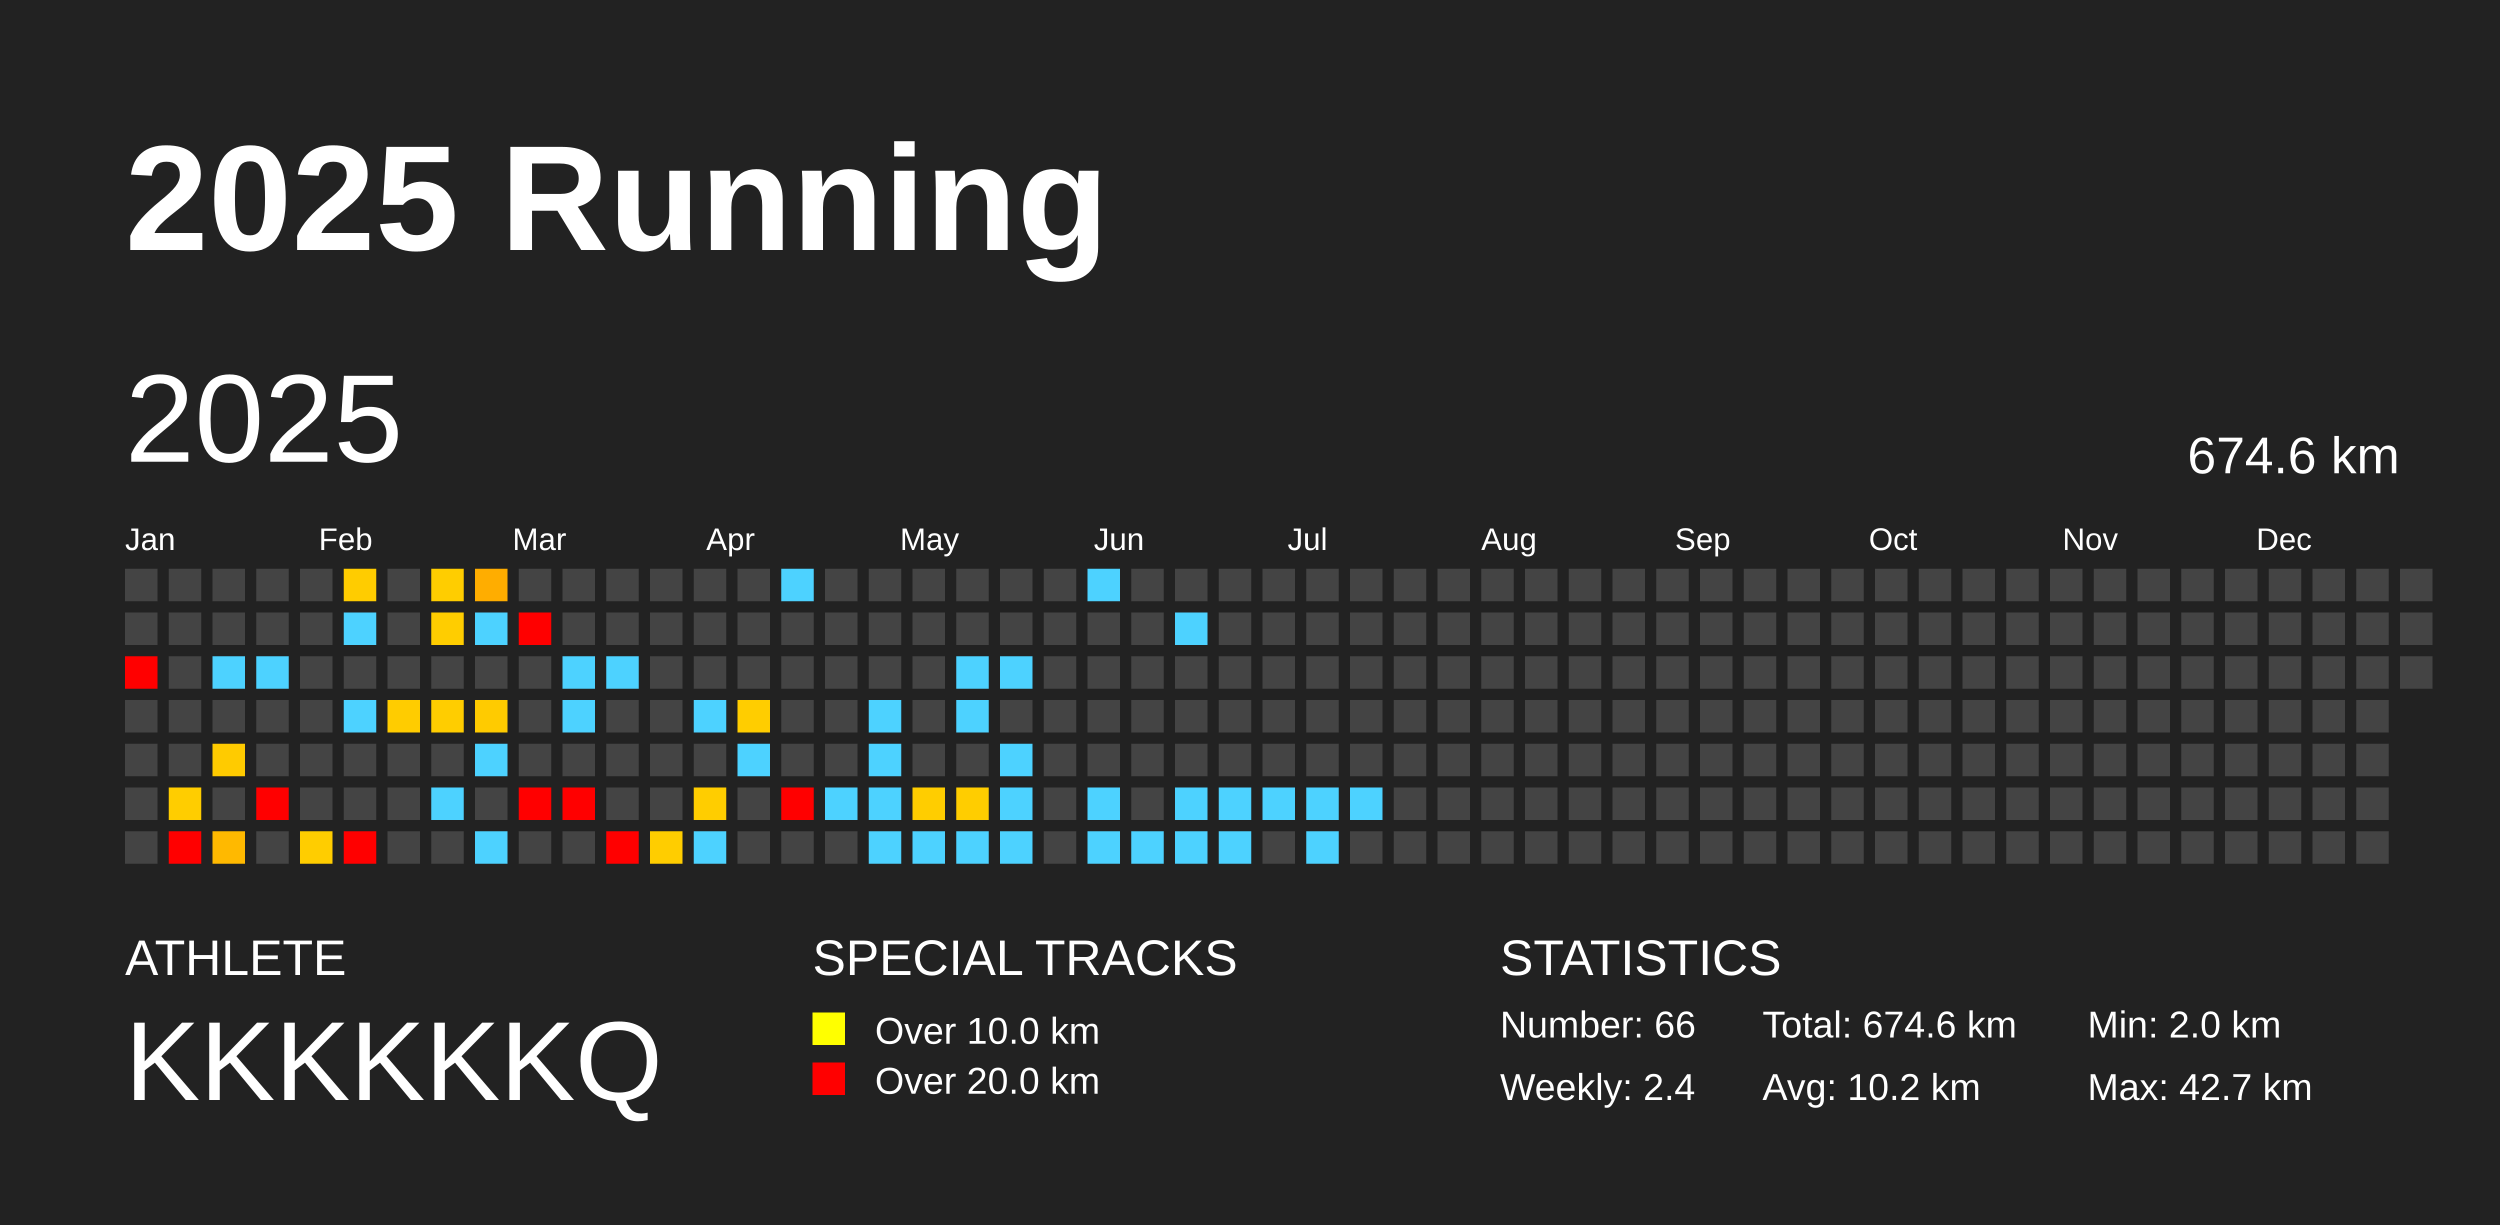
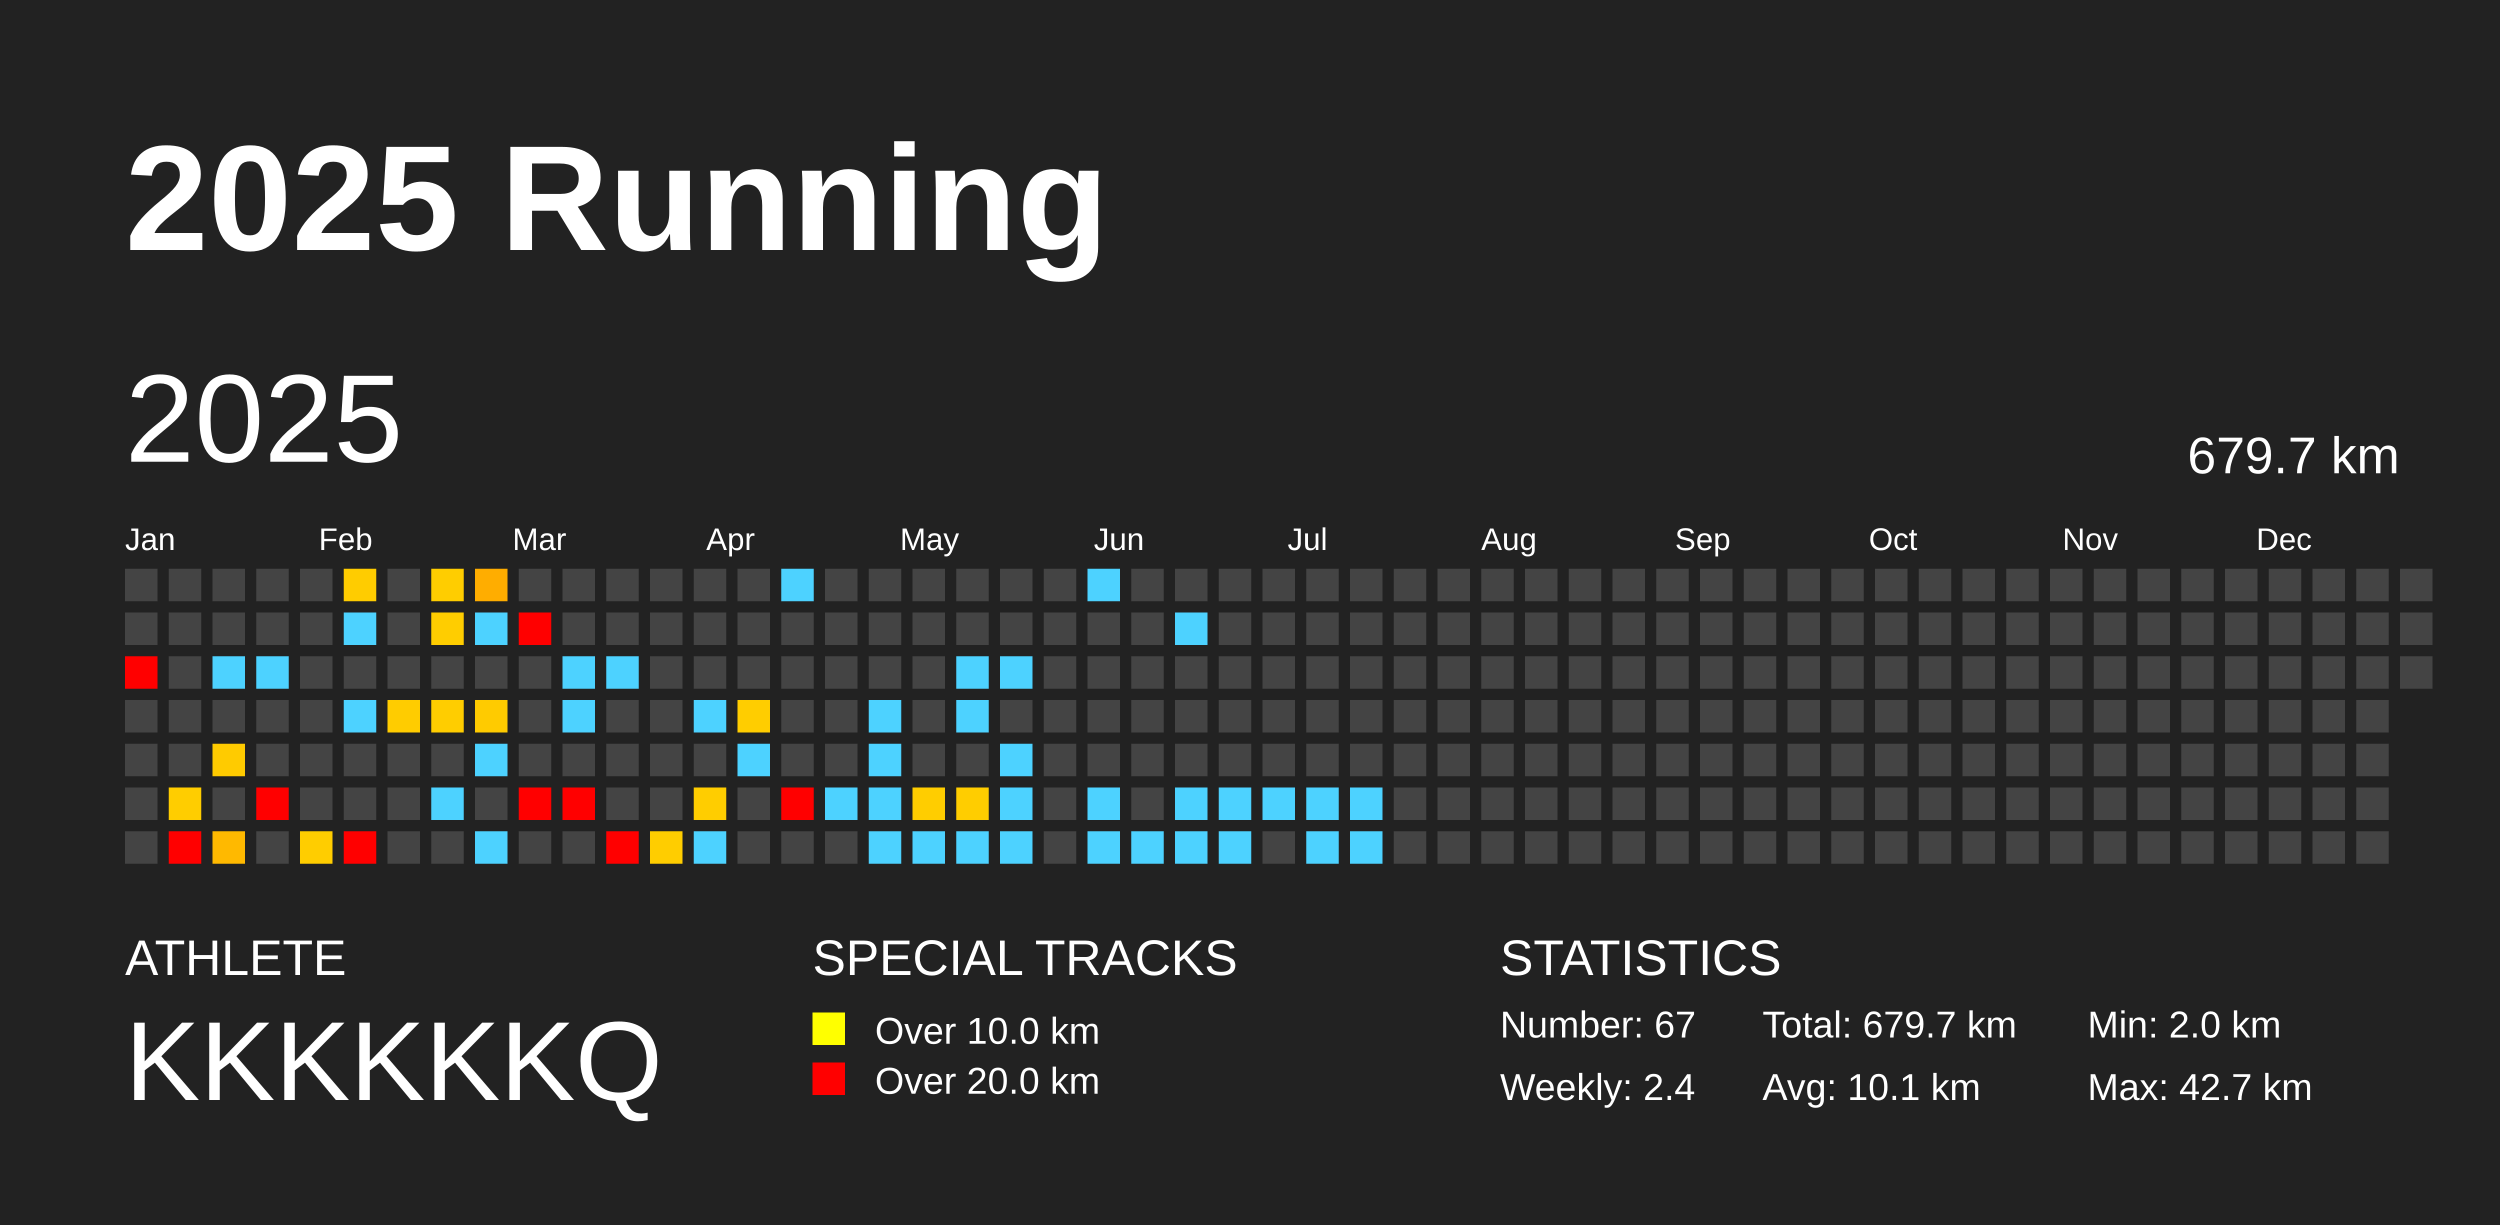
<svg xmlns="http://www.w3.org/2000/svg" baseProfile="full" height="98mm" version="1.1" viewBox="0,0,200,98" width="200mm">
  <defs />
  <rect fill="#222222" height="98" width="200" x="0" y="0" />
  <text fill="#FFFFFF" style="font-size:12px; font-family:Arial; font-weight:bold;" x="10" y="20">2025 Running</text>
  <text fill="#FFFFFF" style="font-size:4px; font-family:Arial" x="10" y="78">ATHLETE</text>
  <text fill="#FFFFFF" style="font-size:9px; font-family:Arial" x="10" y="88">KKKKKKQ</text>
  <text fill="#FFFFFF" style="font-size:4px; font-family:Arial" x="65" y="78">SPECIAL TRACKS</text>
  <rect fill="yellow" height="2.6" width="2.6" x="65" y="81" />
  <text fill="#FFFFFF" style="font-size:3px; font-family:Arial" x="70" y="83.5">Over 10.0 km</text>
  <rect fill="red" height="2.6" width="2.6" x="65" y="85" />
  <text fill="#FFFFFF" style="font-size:3px; font-family:Arial" x="70" y="87.5">Over 20.0 km</text>
  <text fill="#FFFFFF" style="font-size:4px; font-family:Arial" x="120" y="78">STATISTICS</text>
-   <text fill="#FFFFFF" style="font-size:3px; font-family:Arial" x="120" y="83">Number: 66</text>
+   <text fill="#FFFFFF" style="font-size:3px; font-family:Arial" x="120" y="83">Number: 67</text>
  <text fill="#FFFFFF" style="font-size:3px; font-family:Arial" x="120" y="88">Weekly: 2.4</text>
-   <text fill="#FFFFFF" style="font-size:3px; font-family:Arial" x="141" y="83">Total: 674.6 km</text>
-   <text fill="#FFFFFF" style="font-size:3px; font-family:Arial" x="141" y="88">Avg: 10.2 km</text>
+   <text fill="#FFFFFF" style="font-size:3px; font-family:Arial" x="141" y="83">Total: 679.7 km</text>
+   <text fill="#FFFFFF" style="font-size:3px; font-family:Arial" x="141" y="88">Avg: 10.1 km</text>
  <text fill="#FFFFFF" style="font-size:3px; font-family:Arial" x="167" y="83">Min: 2.0 km</text>
  <text fill="#FFFFFF" style="font-size:3px; font-family:Arial" x="167" y="88">Max: 42.7 km</text>
  <text dominant-baseline="hanging" fill="#FFFFFF" style="font-size:10.0px; font-family:Arial;" x="10" y="30">2025</text>
-   <text dominant-baseline="hanging" fill="#FFFFFF" style="font-size:4.125px; font-family:Arial;" x="175" y="35">674.6 km</text>
+   <text dominant-baseline="hanging" fill="#FFFFFF" style="font-size:4.125px; font-family:Arial;" x="175" y="35">679.7 km</text>
  <text fill="#FFFFFF" style="font-size:2.5px; font-family:Arial" x="10.0" y="44">Jan</text>
  <text fill="#FFFFFF" style="font-size:2.5px; font-family:Arial" x="25.5" y="44">Feb</text>
  <text fill="#FFFFFF" style="font-size:2.5px; font-family:Arial" x="41.0" y="44">Mar</text>
  <text fill="#FFFFFF" style="font-size:2.5px; font-family:Arial" x="56.5" y="44">Apr</text>
  <text fill="#FFFFFF" style="font-size:2.5px; font-family:Arial" x="72.0" y="44">May</text>
  <text fill="#FFFFFF" style="font-size:2.5px; font-family:Arial" x="87.5" y="44">Jun</text>
  <text fill="#FFFFFF" style="font-size:2.5px; font-family:Arial" x="103.0" y="44">Jul</text>
  <text fill="#FFFFFF" style="font-size:2.5px; font-family:Arial" x="118.5" y="44">Aug</text>
  <text fill="#FFFFFF" style="font-size:2.5px; font-family:Arial" x="134.0" y="44">Sep</text>
  <text fill="#FFFFFF" style="font-size:2.5px; font-family:Arial" x="149.5" y="44">Oct</text>
  <text fill="#FFFFFF" style="font-size:2.5px; font-family:Arial" x="165.0" y="44">Nov</text>
  <text fill="#FFFFFF" style="font-size:2.5px; font-family:Arial" x="180.5" y="44">Dec</text>
  <rect fill="#444444" height="2.6" width="2.6" x="10.0" y="45.5" />
  <rect fill="#444444" height="2.6" width="2.6" x="10.0" y="49.0" />
  <rect fill="red" height="2.6" width="2.6" x="10.0" y="52.5" />
  <rect fill="#444444" height="2.6" width="2.6" x="10.0" y="56.0" />
  <rect fill="#444444" height="2.6" width="2.6" x="10.0" y="59.5" />
  <rect fill="#444444" height="2.6" width="2.6" x="10.0" y="63.0" />
  <rect fill="#444444" height="2.6" width="2.6" x="10.0" y="66.5" />
  <rect fill="#444444" height="2.6" width="2.6" x="13.5" y="45.5" />
  <rect fill="#444444" height="2.6" width="2.6" x="13.5" y="49.0" />
  <rect fill="#444444" height="2.6" width="2.6" x="13.5" y="52.5" />
  <rect fill="#444444" height="2.6" width="2.6" x="13.5" y="56.0" />
  <rect fill="#444444" height="2.6" width="2.6" x="13.5" y="59.5" />
  <rect fill="#ffcd00" height="2.6" width="2.6" x="13.5" y="63.0" />
  <rect fill="red" height="2.6" width="2.6" x="13.5" y="66.5" />
  <rect fill="#444444" height="2.6" width="2.6" x="17.0" y="45.5" />
  <rect fill="#444444" height="2.6" width="2.6" x="17.0" y="49.0" />
  <rect fill="#4dd2ff" height="2.6" width="2.6" x="17.0" y="52.5" />
  <rect fill="#444444" height="2.6" width="2.6" x="17.0" y="56.0" />
  <rect fill="#ffcb00" height="2.6" width="2.6" x="17.0" y="59.5" />
  <rect fill="#444444" height="2.6" width="2.6" x="17.0" y="63.0" />
  <rect fill="#ffb900" height="2.6" width="2.6" x="17.0" y="66.5" />
  <rect fill="#444444" height="2.6" width="2.6" x="20.5" y="45.5" />
  <rect fill="#444444" height="2.6" width="2.6" x="20.5" y="49.0" />
  <rect fill="#4dd2ff" height="2.6" width="2.6" x="20.5" y="52.5" />
  <rect fill="#444444" height="2.6" width="2.6" x="20.5" y="56.0" />
  <rect fill="#444444" height="2.6" width="2.6" x="20.5" y="59.5" />
  <rect fill="red" height="2.6" width="2.6" x="20.5" y="63.0" />
  <rect fill="#444444" height="2.6" width="2.6" x="20.5" y="66.5" />
  <rect fill="#444444" height="2.6" width="2.6" x="24.0" y="45.5" />
  <rect fill="#444444" height="2.6" width="2.6" x="24.0" y="49.0" />
  <rect fill="#444444" height="2.6" width="2.6" x="24.0" y="52.5" />
  <rect fill="#444444" height="2.6" width="2.6" x="24.0" y="56.0" />
  <rect fill="#444444" height="2.6" width="2.6" x="24.0" y="59.5" />
  <rect fill="#444444" height="2.6" width="2.6" x="24.0" y="63.0" />
  <rect fill="#ffcd00" height="2.6" width="2.6" x="24.0" y="66.5" />
  <rect fill="#ffcc00" height="2.6" width="2.6" x="27.5" y="45.5" />
  <rect fill="#4dd2ff" height="2.6" width="2.6" x="27.5" y="49.0" />
  <rect fill="#444444" height="2.6" width="2.6" x="27.5" y="52.5" />
  <rect fill="#4dd2ff" height="2.6" width="2.6" x="27.5" y="56.0" />
  <rect fill="#444444" height="2.6" width="2.6" x="27.5" y="59.5" />
  <rect fill="#444444" height="2.6" width="2.6" x="27.5" y="63.0" />
  <rect fill="red" height="2.6" width="2.6" x="27.5" y="66.5" />
  <rect fill="#444444" height="2.6" width="2.6" x="31.0" y="45.5" />
  <rect fill="#444444" height="2.6" width="2.6" x="31.0" y="49.0" />
  <rect fill="#444444" height="2.6" width="2.6" x="31.0" y="52.5" />
  <rect fill="#ffcc00" height="2.6" width="2.6" x="31.0" y="56.0" />
  <rect fill="#444444" height="2.6" width="2.6" x="31.0" y="59.5" />
  <rect fill="#444444" height="2.6" width="2.6" x="31.0" y="63.0" />
  <rect fill="#444444" height="2.6" width="2.6" x="31.0" y="66.5" />
  <rect fill="#ffcd00" height="2.6" width="2.6" x="34.5" y="45.5" />
  <rect fill="#ffcd00" height="2.6" width="2.6" x="34.5" y="49.0" />
  <rect fill="#444444" height="2.6" width="2.6" x="34.5" y="52.5" />
  <rect fill="#ffcd00" height="2.6" width="2.6" x="34.5" y="56.0" />
  <rect fill="#444444" height="2.6" width="2.6" x="34.5" y="59.5" />
  <rect fill="#4dd2ff" height="2.6" width="2.6" x="34.5" y="63.0" />
  <rect fill="#444444" height="2.6" width="2.6" x="34.5" y="66.5" />
  <rect fill="#ffad00" height="2.6" width="2.6" x="38.0" y="45.5" />
  <rect fill="#4dd2ff" height="2.6" width="2.6" x="38.0" y="49.0" />
  <rect fill="#444444" height="2.6" width="2.6" x="38.0" y="52.5" />
  <rect fill="#ffcb00" height="2.6" width="2.6" x="38.0" y="56.0" />
  <rect fill="#4dd2ff" height="2.6" width="2.6" x="38.0" y="59.5" />
  <rect fill="#444444" height="2.6" width="2.6" x="38.0" y="63.0" />
  <rect fill="#4dd2ff" height="2.6" width="2.6" x="38.0" y="66.5" />
  <rect fill="#444444" height="2.6" width="2.6" x="41.5" y="45.5" />
  <rect fill="red" height="2.6" width="2.6" x="41.5" y="49.0" />
  <rect fill="#444444" height="2.6" width="2.6" x="41.5" y="52.5" />
  <rect fill="#444444" height="2.6" width="2.6" x="41.5" y="56.0" />
  <rect fill="#444444" height="2.6" width="2.6" x="41.5" y="59.5" />
  <rect fill="red" height="2.6" width="2.6" x="41.5" y="63.0" />
  <rect fill="#444444" height="2.6" width="2.6" x="41.5" y="66.5" />
  <rect fill="#444444" height="2.6" width="2.6" x="45.0" y="45.5" />
  <rect fill="#444444" height="2.6" width="2.6" x="45.0" y="49.0" />
  <rect fill="#4dd2ff" height="2.6" width="2.6" x="45.0" y="52.5" />
  <rect fill="#4dd2ff" height="2.6" width="2.6" x="45.0" y="56.0" />
  <rect fill="#444444" height="2.6" width="2.6" x="45.0" y="59.5" />
  <rect fill="red" height="2.6" width="2.6" x="45.0" y="63.0" />
  <rect fill="#444444" height="2.6" width="2.6" x="45.0" y="66.5" />
  <rect fill="#444444" height="2.6" width="2.6" x="48.5" y="45.5" />
  <rect fill="#444444" height="2.6" width="2.6" x="48.5" y="49.0" />
  <rect fill="#4dd2ff" height="2.6" width="2.6" x="48.5" y="52.5" />
  <rect fill="#444444" height="2.6" width="2.6" x="48.5" y="56.0" />
  <rect fill="#444444" height="2.6" width="2.6" x="48.5" y="59.5" />
  <rect fill="#444444" height="2.6" width="2.6" x="48.5" y="63.0" />
  <rect fill="red" height="2.6" width="2.6" x="48.5" y="66.5" />
  <rect fill="#444444" height="2.6" width="2.6" x="52.0" y="45.5" />
  <rect fill="#444444" height="2.6" width="2.6" x="52.0" y="49.0" />
  <rect fill="#444444" height="2.6" width="2.6" x="52.0" y="52.5" />
  <rect fill="#444444" height="2.6" width="2.6" x="52.0" y="56.0" />
  <rect fill="#444444" height="2.6" width="2.6" x="52.0" y="59.5" />
  <rect fill="#444444" height="2.6" width="2.6" x="52.0" y="63.0" />
  <rect fill="#ffcd00" height="2.6" width="2.6" x="52.0" y="66.5" />
  <rect fill="#444444" height="2.6" width="2.6" x="55.5" y="45.5" />
  <rect fill="#444444" height="2.6" width="2.6" x="55.5" y="49.0" />
  <rect fill="#444444" height="2.6" width="2.6" x="55.5" y="52.5" />
  <rect fill="#4dd2ff" height="2.6" width="2.6" x="55.5" y="56.0" />
  <rect fill="#444444" height="2.6" width="2.6" x="55.5" y="59.5" />
  <rect fill="#ffcd00" height="2.6" width="2.6" x="55.5" y="63.0" />
  <rect fill="#4dd2ff" height="2.6" width="2.6" x="55.5" y="66.5" />
  <rect fill="#444444" height="2.6" width="2.6" x="59.0" y="45.5" />
  <rect fill="#444444" height="2.6" width="2.6" x="59.0" y="49.0" />
  <rect fill="#444444" height="2.6" width="2.6" x="59.0" y="52.5" />
  <rect fill="#ffcd00" height="2.6" width="2.6" x="59.0" y="56.0" />
  <rect fill="#4dd2ff" height="2.6" width="2.6" x="59.0" y="59.5" />
  <rect fill="#444444" height="2.6" width="2.6" x="59.0" y="63.0" />
  <rect fill="#444444" height="2.6" width="2.6" x="59.0" y="66.5" />
  <rect fill="#4dd2ff" height="2.6" width="2.6" x="62.5" y="45.5" />
  <rect fill="#444444" height="2.6" width="2.6" x="62.5" y="49.0" />
  <rect fill="#444444" height="2.6" width="2.6" x="62.5" y="52.5" />
  <rect fill="#444444" height="2.6" width="2.6" x="62.5" y="56.0" />
  <rect fill="#444444" height="2.6" width="2.6" x="62.5" y="59.5" />
  <rect fill="red" height="2.6" width="2.6" x="62.5" y="63.0" />
  <rect fill="#444444" height="2.6" width="2.6" x="62.5" y="66.5" />
  <rect fill="#444444" height="2.6" width="2.6" x="66.0" y="45.5" />
  <rect fill="#444444" height="2.6" width="2.6" x="66.0" y="49.0" />
  <rect fill="#444444" height="2.6" width="2.6" x="66.0" y="52.5" />
  <rect fill="#444444" height="2.6" width="2.6" x="66.0" y="56.0" />
  <rect fill="#444444" height="2.6" width="2.6" x="66.0" y="59.5" />
  <rect fill="#4dd2ff" height="2.6" width="2.6" x="66.0" y="63.0" />
  <rect fill="#444444" height="2.6" width="2.6" x="66.0" y="66.5" />
  <rect fill="#444444" height="2.6" width="2.6" x="69.5" y="45.5" />
  <rect fill="#444444" height="2.6" width="2.6" x="69.5" y="49.0" />
  <rect fill="#444444" height="2.6" width="2.6" x="69.5" y="52.5" />
  <rect fill="#4dd2ff" height="2.6" width="2.6" x="69.5" y="56.0" />
  <rect fill="#4dd2ff" height="2.6" width="2.6" x="69.5" y="59.5" />
  <rect fill="#4dd2ff" height="2.6" width="2.6" x="69.5" y="63.0" />
  <rect fill="#4dd2ff" height="2.6" width="2.6" x="69.5" y="66.5" />
  <rect fill="#444444" height="2.6" width="2.6" x="73.0" y="45.5" />
  <rect fill="#444444" height="2.6" width="2.6" x="73.0" y="49.0" />
  <rect fill="#444444" height="2.6" width="2.6" x="73.0" y="52.5" />
  <rect fill="#444444" height="2.6" width="2.6" x="73.0" y="56.0" />
  <rect fill="#444444" height="2.6" width="2.6" x="73.0" y="59.5" />
  <rect fill="#ffcd00" height="2.6" width="2.6" x="73.0" y="63.0" />
  <rect fill="#4dd2ff" height="2.6" width="2.6" x="73.0" y="66.5" />
  <rect fill="#444444" height="2.6" width="2.6" x="76.5" y="45.5" />
  <rect fill="#444444" height="2.6" width="2.6" x="76.5" y="49.0" />
  <rect fill="#4dd2ff" height="2.6" width="2.6" x="76.5" y="52.5" />
  <rect fill="#4dd2ff" height="2.6" width="2.6" x="76.5" y="56.0" />
  <rect fill="#444444" height="2.6" width="2.6" x="76.5" y="59.5" />
  <rect fill="#ffcd00" height="2.6" width="2.6" x="76.5" y="63.0" />
  <rect fill="#4dd2ff" height="2.6" width="2.6" x="76.5" y="66.5" />
  <rect fill="#444444" height="2.6" width="2.6" x="80.0" y="45.5" />
  <rect fill="#444444" height="2.6" width="2.6" x="80.0" y="49.0" />
  <rect fill="#4dd2ff" height="2.6" width="2.6" x="80.0" y="52.5" />
  <rect fill="#444444" height="2.6" width="2.6" x="80.0" y="56.0" />
  <rect fill="#4dd2ff" height="2.6" width="2.6" x="80.0" y="59.5" />
  <rect fill="#4dd2ff" height="2.6" width="2.6" x="80.0" y="63.0" />
  <rect fill="#4dd2ff" height="2.6" width="2.6" x="80.0" y="66.5" />
  <rect fill="#444444" height="2.6" width="2.6" x="83.5" y="45.5" />
  <rect fill="#444444" height="2.6" width="2.6" x="83.5" y="49.0" />
  <rect fill="#444444" height="2.6" width="2.6" x="83.5" y="52.5" />
  <rect fill="#444444" height="2.6" width="2.6" x="83.5" y="56.0" />
  <rect fill="#444444" height="2.6" width="2.6" x="83.5" y="59.5" />
  <rect fill="#444444" height="2.6" width="2.6" x="83.5" y="63.0" />
  <rect fill="#444444" height="2.6" width="2.6" x="83.5" y="66.5" />
  <rect fill="#4dd2ff" height="2.6" width="2.6" x="87.0" y="45.5" />
  <rect fill="#444444" height="2.6" width="2.6" x="87.0" y="49.0" />
  <rect fill="#444444" height="2.6" width="2.6" x="87.0" y="52.5" />
  <rect fill="#444444" height="2.6" width="2.6" x="87.0" y="56.0" />
  <rect fill="#444444" height="2.6" width="2.6" x="87.0" y="59.5" />
  <rect fill="#4dd2ff" height="2.6" width="2.6" x="87.0" y="63.0" />
  <rect fill="#4dd2ff" height="2.6" width="2.6" x="87.0" y="66.5" />
  <rect fill="#444444" height="2.6" width="2.6" x="90.5" y="45.5" />
  <rect fill="#444444" height="2.6" width="2.6" x="90.5" y="49.0" />
  <rect fill="#444444" height="2.6" width="2.6" x="90.5" y="52.5" />
  <rect fill="#444444" height="2.6" width="2.6" x="90.5" y="56.0" />
  <rect fill="#444444" height="2.6" width="2.6" x="90.5" y="59.5" />
  <rect fill="#444444" height="2.6" width="2.6" x="90.5" y="63.0" />
  <rect fill="#4dd2ff" height="2.6" width="2.6" x="90.5" y="66.5" />
  <rect fill="#444444" height="2.6" width="2.6" x="94.0" y="45.5" />
  <rect fill="#4dd2ff" height="2.6" width="2.6" x="94.0" y="49.0" />
  <rect fill="#444444" height="2.6" width="2.6" x="94.0" y="52.5" />
  <rect fill="#444444" height="2.6" width="2.6" x="94.0" y="56.0" />
  <rect fill="#444444" height="2.6" width="2.6" x="94.0" y="59.5" />
  <rect fill="#4dd2ff" height="2.6" width="2.6" x="94.0" y="63.0" />
  <rect fill="#4dd2ff" height="2.6" width="2.6" x="94.0" y="66.5" />
  <rect fill="#444444" height="2.6" width="2.6" x="97.5" y="45.5" />
  <rect fill="#444444" height="2.6" width="2.6" x="97.5" y="49.0" />
  <rect fill="#444444" height="2.6" width="2.6" x="97.5" y="52.5" />
  <rect fill="#444444" height="2.6" width="2.6" x="97.5" y="56.0" />
  <rect fill="#444444" height="2.6" width="2.6" x="97.5" y="59.5" />
  <rect fill="#4dd2ff" height="2.6" width="2.6" x="97.5" y="63.0" />
  <rect fill="#4dd2ff" height="2.6" width="2.6" x="97.5" y="66.5" />
  <rect fill="#444444" height="2.6" width="2.6" x="101.0" y="45.5" />
  <rect fill="#444444" height="2.6" width="2.6" x="101.0" y="49.0" />
  <rect fill="#444444" height="2.6" width="2.6" x="101.0" y="52.5" />
  <rect fill="#444444" height="2.6" width="2.6" x="101.0" y="56.0" />
  <rect fill="#444444" height="2.6" width="2.6" x="101.0" y="59.5" />
  <rect fill="#4dd2ff" height="2.6" width="2.6" x="101.0" y="63.0" />
  <rect fill="#444444" height="2.6" width="2.6" x="101.0" y="66.5" />
  <rect fill="#444444" height="2.6" width="2.6" x="104.5" y="45.5" />
  <rect fill="#444444" height="2.6" width="2.6" x="104.5" y="49.0" />
  <rect fill="#444444" height="2.6" width="2.6" x="104.5" y="52.5" />
  <rect fill="#444444" height="2.6" width="2.6" x="104.5" y="56.0" />
  <rect fill="#444444" height="2.6" width="2.6" x="104.5" y="59.5" />
  <rect fill="#4dd2ff" height="2.6" width="2.6" x="104.5" y="63.0" />
  <rect fill="#4dd2ff" height="2.6" width="2.6" x="104.5" y="66.5" />
  <rect fill="#444444" height="2.6" width="2.6" x="108.0" y="45.5" />
  <rect fill="#444444" height="2.6" width="2.6" x="108.0" y="49.0" />
  <rect fill="#444444" height="2.6" width="2.6" x="108.0" y="52.5" />
  <rect fill="#444444" height="2.6" width="2.6" x="108.0" y="56.0" />
  <rect fill="#444444" height="2.6" width="2.6" x="108.0" y="59.5" />
  <rect fill="#4dd2ff" height="2.6" width="2.6" x="108.0" y="63.0" />
-   <rect fill="#444444" height="2.6" width="2.6" x="108.0" y="66.5" />
+   <rect fill="#4dd2ff" height="2.6" width="2.6" x="108.0" y="66.5" />
  <rect fill="#444444" height="2.6" width="2.6" x="111.5" y="45.5" />
  <rect fill="#444444" height="2.6" width="2.6" x="111.5" y="49.0" />
  <rect fill="#444444" height="2.6" width="2.6" x="111.5" y="52.5" />
  <rect fill="#444444" height="2.6" width="2.6" x="111.5" y="56.0" />
  <rect fill="#444444" height="2.6" width="2.6" x="111.5" y="59.5" />
  <rect fill="#444444" height="2.6" width="2.6" x="111.5" y="63.0" />
  <rect fill="#444444" height="2.6" width="2.6" x="111.5" y="66.5" />
  <rect fill="#444444" height="2.6" width="2.6" x="115.0" y="45.5" />
  <rect fill="#444444" height="2.6" width="2.6" x="115.0" y="49.0" />
  <rect fill="#444444" height="2.6" width="2.6" x="115.0" y="52.5" />
  <rect fill="#444444" height="2.6" width="2.6" x="115.0" y="56.0" />
  <rect fill="#444444" height="2.6" width="2.6" x="115.0" y="59.5" />
  <rect fill="#444444" height="2.6" width="2.6" x="115.0" y="63.0" />
  <rect fill="#444444" height="2.6" width="2.6" x="115.0" y="66.5" />
  <rect fill="#444444" height="2.6" width="2.6" x="118.5" y="45.5" />
  <rect fill="#444444" height="2.6" width="2.6" x="118.5" y="49.0" />
  <rect fill="#444444" height="2.6" width="2.6" x="118.5" y="52.5" />
  <rect fill="#444444" height="2.6" width="2.6" x="118.5" y="56.0" />
  <rect fill="#444444" height="2.6" width="2.6" x="118.5" y="59.5" />
  <rect fill="#444444" height="2.6" width="2.6" x="118.5" y="63.0" />
  <rect fill="#444444" height="2.6" width="2.6" x="118.5" y="66.5" />
  <rect fill="#444444" height="2.6" width="2.6" x="122.0" y="45.5" />
  <rect fill="#444444" height="2.6" width="2.6" x="122.0" y="49.0" />
  <rect fill="#444444" height="2.6" width="2.6" x="122.0" y="52.5" />
  <rect fill="#444444" height="2.6" width="2.6" x="122.0" y="56.0" />
  <rect fill="#444444" height="2.6" width="2.6" x="122.0" y="59.5" />
  <rect fill="#444444" height="2.6" width="2.6" x="122.0" y="63.0" />
  <rect fill="#444444" height="2.6" width="2.6" x="122.0" y="66.5" />
  <rect fill="#444444" height="2.6" width="2.6" x="125.5" y="45.5" />
  <rect fill="#444444" height="2.6" width="2.6" x="125.5" y="49.0" />
  <rect fill="#444444" height="2.6" width="2.6" x="125.5" y="52.5" />
  <rect fill="#444444" height="2.6" width="2.6" x="125.5" y="56.0" />
  <rect fill="#444444" height="2.6" width="2.6" x="125.5" y="59.5" />
  <rect fill="#444444" height="2.6" width="2.6" x="125.5" y="63.0" />
  <rect fill="#444444" height="2.6" width="2.6" x="125.5" y="66.5" />
  <rect fill="#444444" height="2.6" width="2.6" x="129.0" y="45.5" />
  <rect fill="#444444" height="2.6" width="2.6" x="129.0" y="49.0" />
  <rect fill="#444444" height="2.6" width="2.6" x="129.0" y="52.5" />
  <rect fill="#444444" height="2.6" width="2.6" x="129.0" y="56.0" />
  <rect fill="#444444" height="2.6" width="2.6" x="129.0" y="59.5" />
  <rect fill="#444444" height="2.6" width="2.6" x="129.0" y="63.0" />
  <rect fill="#444444" height="2.6" width="2.6" x="129.0" y="66.5" />
  <rect fill="#444444" height="2.6" width="2.6" x="132.5" y="45.5" />
  <rect fill="#444444" height="2.6" width="2.6" x="132.5" y="49.0" />
  <rect fill="#444444" height="2.6" width="2.6" x="132.5" y="52.5" />
  <rect fill="#444444" height="2.6" width="2.6" x="132.5" y="56.0" />
  <rect fill="#444444" height="2.6" width="2.6" x="132.5" y="59.5" />
  <rect fill="#444444" height="2.6" width="2.6" x="132.5" y="63.0" />
  <rect fill="#444444" height="2.6" width="2.6" x="132.5" y="66.5" />
  <rect fill="#444444" height="2.6" width="2.6" x="136.0" y="45.5" />
  <rect fill="#444444" height="2.6" width="2.6" x="136.0" y="49.0" />
  <rect fill="#444444" height="2.6" width="2.6" x="136.0" y="52.5" />
  <rect fill="#444444" height="2.6" width="2.6" x="136.0" y="56.0" />
  <rect fill="#444444" height="2.6" width="2.6" x="136.0" y="59.5" />
  <rect fill="#444444" height="2.6" width="2.6" x="136.0" y="63.0" />
  <rect fill="#444444" height="2.6" width="2.6" x="136.0" y="66.5" />
  <rect fill="#444444" height="2.6" width="2.6" x="139.5" y="45.5" />
  <rect fill="#444444" height="2.6" width="2.6" x="139.5" y="49.0" />
  <rect fill="#444444" height="2.6" width="2.6" x="139.5" y="52.5" />
  <rect fill="#444444" height="2.6" width="2.6" x="139.5" y="56.0" />
  <rect fill="#444444" height="2.6" width="2.6" x="139.5" y="59.5" />
  <rect fill="#444444" height="2.6" width="2.6" x="139.5" y="63.0" />
  <rect fill="#444444" height="2.6" width="2.6" x="139.5" y="66.5" />
  <rect fill="#444444" height="2.6" width="2.6" x="143.0" y="45.5" />
  <rect fill="#444444" height="2.6" width="2.6" x="143.0" y="49.0" />
  <rect fill="#444444" height="2.6" width="2.6" x="143.0" y="52.5" />
  <rect fill="#444444" height="2.6" width="2.6" x="143.0" y="56.0" />
  <rect fill="#444444" height="2.6" width="2.6" x="143.0" y="59.5" />
  <rect fill="#444444" height="2.6" width="2.6" x="143.0" y="63.0" />
  <rect fill="#444444" height="2.6" width="2.6" x="143.0" y="66.5" />
  <rect fill="#444444" height="2.6" width="2.6" x="146.5" y="45.5" />
  <rect fill="#444444" height="2.6" width="2.6" x="146.5" y="49.0" />
  <rect fill="#444444" height="2.6" width="2.6" x="146.5" y="52.5" />
  <rect fill="#444444" height="2.6" width="2.6" x="146.5" y="56.0" />
  <rect fill="#444444" height="2.6" width="2.6" x="146.5" y="59.5" />
  <rect fill="#444444" height="2.6" width="2.6" x="146.5" y="63.0" />
  <rect fill="#444444" height="2.6" width="2.6" x="146.5" y="66.5" />
  <rect fill="#444444" height="2.6" width="2.6" x="150.0" y="45.5" />
  <rect fill="#444444" height="2.6" width="2.6" x="150.0" y="49.0" />
  <rect fill="#444444" height="2.6" width="2.6" x="150.0" y="52.5" />
  <rect fill="#444444" height="2.6" width="2.6" x="150.0" y="56.0" />
  <rect fill="#444444" height="2.6" width="2.6" x="150.0" y="59.5" />
  <rect fill="#444444" height="2.6" width="2.6" x="150.0" y="63.0" />
  <rect fill="#444444" height="2.6" width="2.6" x="150.0" y="66.5" />
  <rect fill="#444444" height="2.6" width="2.6" x="153.5" y="45.5" />
  <rect fill="#444444" height="2.6" width="2.6" x="153.5" y="49.0" />
  <rect fill="#444444" height="2.6" width="2.6" x="153.5" y="52.5" />
  <rect fill="#444444" height="2.6" width="2.6" x="153.5" y="56.0" />
  <rect fill="#444444" height="2.6" width="2.6" x="153.5" y="59.5" />
  <rect fill="#444444" height="2.6" width="2.6" x="153.5" y="63.0" />
  <rect fill="#444444" height="2.6" width="2.6" x="153.5" y="66.5" />
  <rect fill="#444444" height="2.6" width="2.6" x="157.0" y="45.5" />
  <rect fill="#444444" height="2.6" width="2.6" x="157.0" y="49.0" />
  <rect fill="#444444" height="2.6" width="2.6" x="157.0" y="52.5" />
  <rect fill="#444444" height="2.6" width="2.6" x="157.0" y="56.0" />
  <rect fill="#444444" height="2.6" width="2.6" x="157.0" y="59.5" />
  <rect fill="#444444" height="2.6" width="2.6" x="157.0" y="63.0" />
  <rect fill="#444444" height="2.6" width="2.6" x="157.0" y="66.5" />
  <rect fill="#444444" height="2.6" width="2.6" x="160.5" y="45.5" />
  <rect fill="#444444" height="2.6" width="2.6" x="160.5" y="49.0" />
  <rect fill="#444444" height="2.6" width="2.6" x="160.5" y="52.5" />
  <rect fill="#444444" height="2.6" width="2.6" x="160.5" y="56.0" />
  <rect fill="#444444" height="2.6" width="2.6" x="160.5" y="59.5" />
  <rect fill="#444444" height="2.6" width="2.6" x="160.5" y="63.0" />
  <rect fill="#444444" height="2.6" width="2.6" x="160.5" y="66.5" />
  <rect fill="#444444" height="2.6" width="2.6" x="164.0" y="45.5" />
  <rect fill="#444444" height="2.6" width="2.6" x="164.0" y="49.0" />
  <rect fill="#444444" height="2.6" width="2.6" x="164.0" y="52.5" />
  <rect fill="#444444" height="2.6" width="2.6" x="164.0" y="56.0" />
  <rect fill="#444444" height="2.6" width="2.6" x="164.0" y="59.5" />
  <rect fill="#444444" height="2.6" width="2.6" x="164.0" y="63.0" />
  <rect fill="#444444" height="2.6" width="2.6" x="164.0" y="66.5" />
  <rect fill="#444444" height="2.6" width="2.6" x="167.5" y="45.5" />
  <rect fill="#444444" height="2.6" width="2.6" x="167.5" y="49.0" />
  <rect fill="#444444" height="2.6" width="2.6" x="167.5" y="52.5" />
  <rect fill="#444444" height="2.6" width="2.6" x="167.5" y="56.0" />
  <rect fill="#444444" height="2.6" width="2.6" x="167.5" y="59.5" />
  <rect fill="#444444" height="2.6" width="2.6" x="167.5" y="63.0" />
  <rect fill="#444444" height="2.6" width="2.6" x="167.5" y="66.5" />
  <rect fill="#444444" height="2.6" width="2.6" x="171.0" y="45.5" />
  <rect fill="#444444" height="2.6" width="2.6" x="171.0" y="49.0" />
  <rect fill="#444444" height="2.6" width="2.6" x="171.0" y="52.5" />
  <rect fill="#444444" height="2.6" width="2.6" x="171.0" y="56.0" />
  <rect fill="#444444" height="2.6" width="2.6" x="171.0" y="59.5" />
  <rect fill="#444444" height="2.6" width="2.6" x="171.0" y="63.0" />
  <rect fill="#444444" height="2.6" width="2.6" x="171.0" y="66.5" />
  <rect fill="#444444" height="2.6" width="2.6" x="174.5" y="45.5" />
  <rect fill="#444444" height="2.6" width="2.6" x="174.5" y="49.0" />
  <rect fill="#444444" height="2.6" width="2.6" x="174.5" y="52.5" />
  <rect fill="#444444" height="2.6" width="2.6" x="174.5" y="56.0" />
  <rect fill="#444444" height="2.6" width="2.6" x="174.5" y="59.5" />
  <rect fill="#444444" height="2.6" width="2.6" x="174.5" y="63.0" />
  <rect fill="#444444" height="2.6" width="2.6" x="174.5" y="66.5" />
  <rect fill="#444444" height="2.6" width="2.6" x="178.0" y="45.5" />
  <rect fill="#444444" height="2.6" width="2.6" x="178.0" y="49.0" />
  <rect fill="#444444" height="2.6" width="2.6" x="178.0" y="52.5" />
  <rect fill="#444444" height="2.6" width="2.6" x="178.0" y="56.0" />
  <rect fill="#444444" height="2.6" width="2.6" x="178.0" y="59.5" />
  <rect fill="#444444" height="2.6" width="2.6" x="178.0" y="63.0" />
  <rect fill="#444444" height="2.6" width="2.6" x="178.0" y="66.5" />
  <rect fill="#444444" height="2.6" width="2.6" x="181.5" y="45.5" />
  <rect fill="#444444" height="2.6" width="2.6" x="181.5" y="49.0" />
  <rect fill="#444444" height="2.6" width="2.6" x="181.5" y="52.5" />
  <rect fill="#444444" height="2.6" width="2.6" x="181.5" y="56.0" />
  <rect fill="#444444" height="2.6" width="2.6" x="181.5" y="59.5" />
  <rect fill="#444444" height="2.6" width="2.6" x="181.5" y="63.0" />
  <rect fill="#444444" height="2.6" width="2.6" x="181.5" y="66.5" />
  <rect fill="#444444" height="2.6" width="2.6" x="185.0" y="45.5" />
  <rect fill="#444444" height="2.6" width="2.6" x="185.0" y="49.0" />
  <rect fill="#444444" height="2.6" width="2.6" x="185.0" y="52.5" />
  <rect fill="#444444" height="2.6" width="2.6" x="185.0" y="56.0" />
  <rect fill="#444444" height="2.6" width="2.6" x="185.0" y="59.5" />
  <rect fill="#444444" height="2.6" width="2.6" x="185.0" y="63.0" />
  <rect fill="#444444" height="2.6" width="2.6" x="185.0" y="66.5" />
  <rect fill="#444444" height="2.6" width="2.6" x="188.5" y="45.5" />
  <rect fill="#444444" height="2.6" width="2.6" x="188.5" y="49.0" />
  <rect fill="#444444" height="2.6" width="2.6" x="188.5" y="52.5" />
  <rect fill="#444444" height="2.6" width="2.6" x="188.5" y="56.0" />
  <rect fill="#444444" height="2.6" width="2.6" x="188.5" y="59.5" />
  <rect fill="#444444" height="2.6" width="2.6" x="188.5" y="63.0" />
  <rect fill="#444444" height="2.6" width="2.6" x="188.5" y="66.5" />
  <rect fill="#444444" height="2.6" width="2.6" x="192.0" y="45.5" />
  <rect fill="#444444" height="2.6" width="2.6" x="192.0" y="49.0" />
  <rect fill="#444444" height="2.6" width="2.6" x="192.0" y="52.5" />
</svg>
